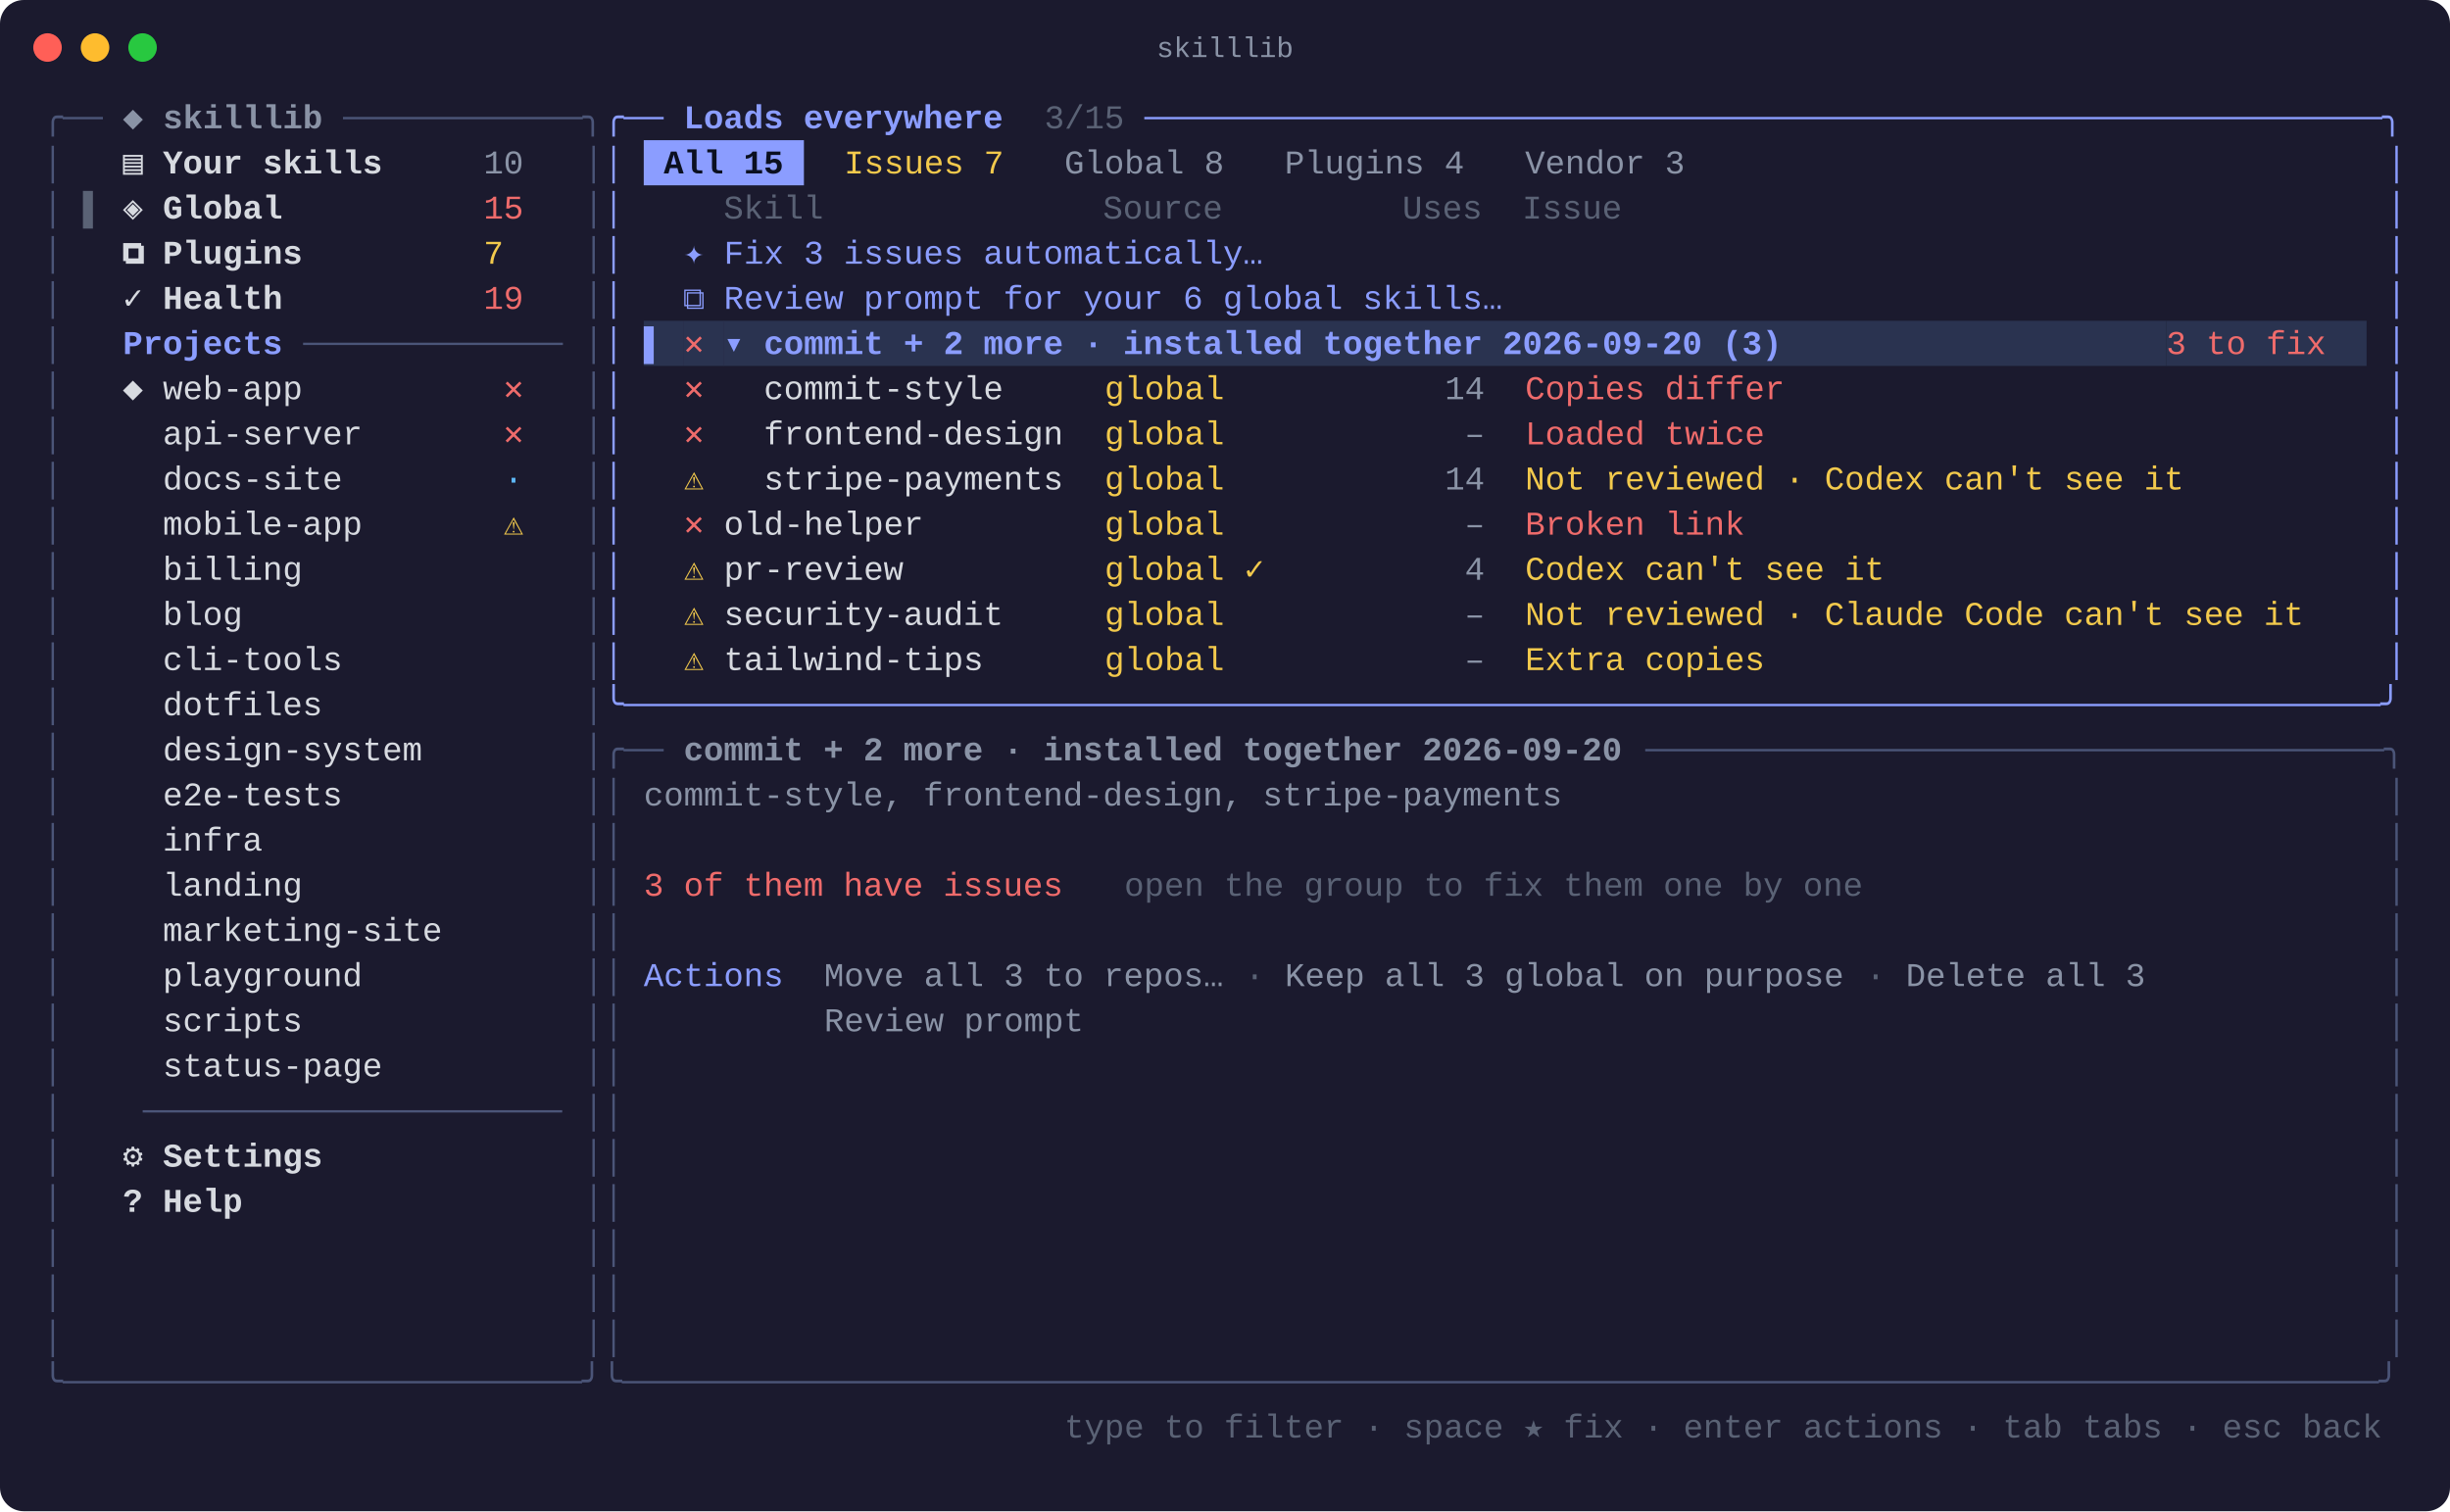
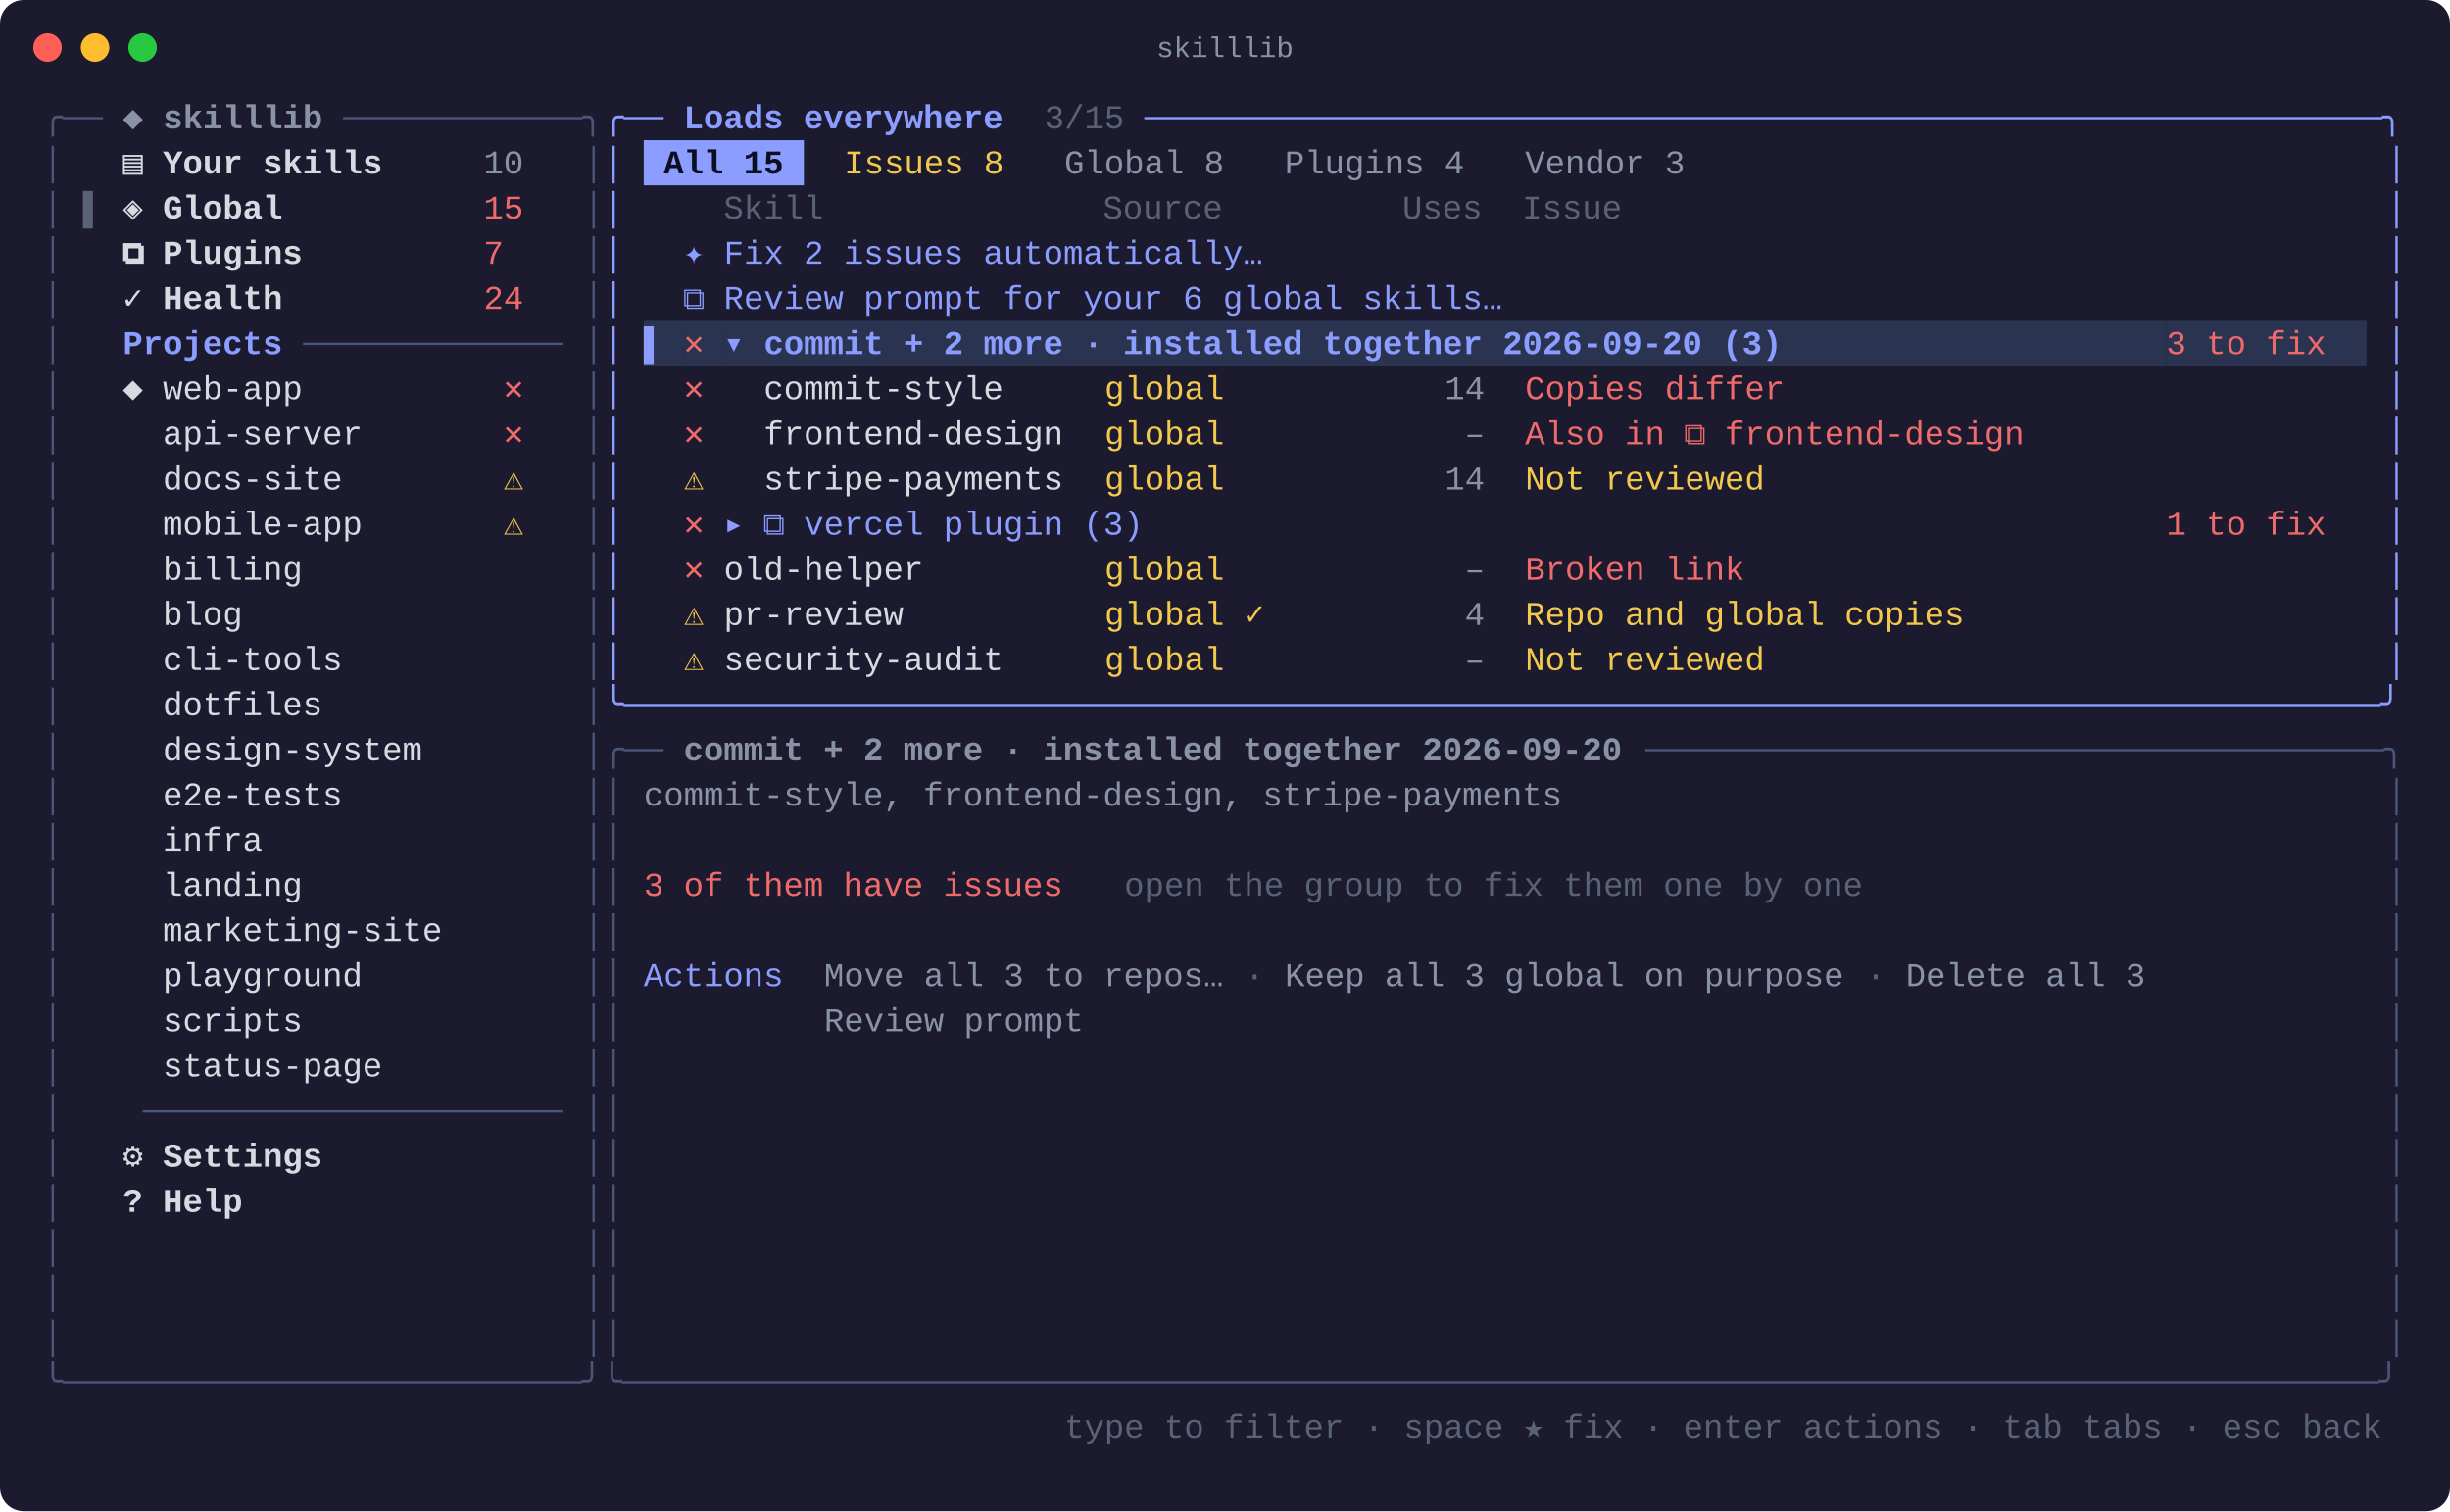
<svg xmlns="http://www.w3.org/2000/svg" width="1031" height="636" viewBox="0 0 1031 636" font-family="SFMono-Regular, Menlo, Consolas, 'Liberation Mono', monospace" font-size="14">
  <rect width="1031" height="636" rx="10" fill="#1b1a2e" />
  <circle cx="20" cy="20" r="6" fill="#ff5f57" />
  <circle cx="40" cy="20" r="6" fill="#febc2e" />
  <circle cx="60" cy="20" r="6" fill="#28c840" />
  <text x="515.5" y="24" fill="#8a93a6" font-size="12" text-anchor="middle">skilllib</text>
  <text x="18.0" y="54.0" fill="#4b5578" xml:space="preserve" textLength="25.3" lengthAdjust="spacingAndGlyphs">╭──</text>
  <text x="43.3" y="54.0" fill="#8a93a6" font-weight="bold" xml:space="preserve" textLength="101.2" lengthAdjust="spacingAndGlyphs"> ◆ skilllib </text>
  <text x="144.4" y="54.0" fill="#4b5578" xml:space="preserve" textLength="109.6" lengthAdjust="spacingAndGlyphs">────────────╮</text>
  <text x="254.0" y="54.0" fill="#8b9dff" xml:space="preserve" textLength="25.3" lengthAdjust="spacingAndGlyphs">╭──</text>
  <text x="279.3" y="54.0" fill="#8b9dff" font-weight="bold" xml:space="preserve" textLength="151.7" lengthAdjust="spacingAndGlyphs"> Loads everywhere </text>
  <text x="431.1" y="54.0" fill="#5a6275" xml:space="preserve" textLength="50.6" lengthAdjust="spacingAndGlyphs"> 3/15 </text>
  <text x="481.6" y="54.0" fill="#8b9dff" xml:space="preserve" textLength="531.1" lengthAdjust="spacingAndGlyphs">──────────────────────────────────────────────────────────────╮</text>
  <text x="18.0" y="73.0" fill="#4b5578" xml:space="preserve" textLength="8.4" lengthAdjust="spacingAndGlyphs">│</text>
  <text x="51.7" y="73.0" fill="#d7dae0" font-weight="bold" xml:space="preserve" textLength="151.7" lengthAdjust="spacingAndGlyphs">▤ Your skills     </text>
  <text x="203.5" y="73.0" fill="#8a93a6" xml:space="preserve" textLength="33.7" lengthAdjust="spacingAndGlyphs">10  </text>
  <text x="245.6" y="73.0" fill="#4b5578" xml:space="preserve" textLength="8.4" lengthAdjust="spacingAndGlyphs">│</text>
  <text x="254.0" y="73.0" fill="#8b9dff" xml:space="preserve" textLength="8.4" lengthAdjust="spacingAndGlyphs">│</text>
  <rect x="270.9" y="59.0" width="67.4" height="19" fill="#8b9dff" />
  <text x="270.9" y="73.0" fill="#0b1020" font-weight="bold" xml:space="preserve" textLength="67.4" lengthAdjust="spacingAndGlyphs"> All 15 </text>
-   <text x="346.8" y="73.0" fill="#f2c94c" xml:space="preserve" textLength="84.3" lengthAdjust="spacingAndGlyphs"> Issues 7 </text>
+   <text x="346.8" y="73.0" fill="#f2c94c" xml:space="preserve" textLength="84.3" lengthAdjust="spacingAndGlyphs"> Issues 8 </text>
  <text x="439.5" y="73.0" fill="#8a93a6" xml:space="preserve" textLength="84.3" lengthAdjust="spacingAndGlyphs"> Global 8 </text>
  <text x="532.2" y="73.0" fill="#8a93a6" xml:space="preserve" textLength="92.7" lengthAdjust="spacingAndGlyphs"> Plugins 4 </text>
  <text x="633.4" y="73.0" fill="#8a93a6" xml:space="preserve" textLength="84.3" lengthAdjust="spacingAndGlyphs"> Vendor 3 </text>
  <text x="1004.3" y="73.0" fill="#8b9dff" xml:space="preserve" textLength="8.4" lengthAdjust="spacingAndGlyphs">│</text>
  <text x="18.0" y="92.0" fill="#4b5578" xml:space="preserve" textLength="8.4" lengthAdjust="spacingAndGlyphs">│</text>
  <text x="34.9" y="92.0" fill="#5a6275" xml:space="preserve" textLength="16.9" lengthAdjust="spacingAndGlyphs">▌ </text>
  <text x="51.7" y="92.0" fill="#d7dae0" font-weight="bold" xml:space="preserve" textLength="151.7" lengthAdjust="spacingAndGlyphs">◈ Global          </text>
  <text x="203.5" y="92.0" fill="#ef6b6b" xml:space="preserve" textLength="33.7" lengthAdjust="spacingAndGlyphs">15  </text>
  <text x="245.6" y="92.0" fill="#4b5578" xml:space="preserve" textLength="8.4" lengthAdjust="spacingAndGlyphs">│</text>
  <text x="254.0" y="92.0" fill="#8b9dff" xml:space="preserve" textLength="8.4" lengthAdjust="spacingAndGlyphs">│</text>
  <text x="270.9" y="92.0" fill="#5a6275" xml:space="preserve" textLength="725.0" lengthAdjust="spacingAndGlyphs">    Skill              Source         Uses  Issue                                     </text>
  <text x="1004.3" y="92.0" fill="#8b9dff" xml:space="preserve" textLength="8.4" lengthAdjust="spacingAndGlyphs">│</text>
  <text x="18.0" y="111.0" fill="#4b5578" xml:space="preserve" textLength="8.4" lengthAdjust="spacingAndGlyphs">│</text>
  <text x="51.7" y="111.0" fill="#d7dae0" font-weight="bold" xml:space="preserve" textLength="151.7" lengthAdjust="spacingAndGlyphs">⧉ Plugins         </text>
-   <text x="203.5" y="111.0" fill="#f2c94c" xml:space="preserve" textLength="33.7" lengthAdjust="spacingAndGlyphs">7   </text>
+   <text x="203.5" y="111.0" fill="#ef6b6b" xml:space="preserve" textLength="33.7" lengthAdjust="spacingAndGlyphs">7   </text>
  <text x="245.6" y="111.0" fill="#4b5578" xml:space="preserve" textLength="8.4" lengthAdjust="spacingAndGlyphs">│</text>
  <text x="254.0" y="111.0" fill="#8b9dff" xml:space="preserve" textLength="8.4" lengthAdjust="spacingAndGlyphs">│</text>
-   <text x="287.8" y="111.0" fill="#8b9dff" xml:space="preserve" textLength="708.1" lengthAdjust="spacingAndGlyphs">✦ Fix 3 issues automatically…                                                       </text>
+   <text x="287.8" y="111.0" fill="#8b9dff" xml:space="preserve" textLength="708.1" lengthAdjust="spacingAndGlyphs">✦ Fix 2 issues automatically…                                                       </text>
  <text x="1004.3" y="111.0" fill="#8b9dff" xml:space="preserve" textLength="8.4" lengthAdjust="spacingAndGlyphs">│</text>
  <text x="18.0" y="130.0" fill="#4b5578" xml:space="preserve" textLength="8.4" lengthAdjust="spacingAndGlyphs">│</text>
  <text x="51.7" y="130.0" fill="#d7dae0" font-weight="bold" xml:space="preserve" textLength="151.7" lengthAdjust="spacingAndGlyphs">✓ Health          </text>
-   <text x="203.5" y="130.0" fill="#ef6b6b" xml:space="preserve" textLength="33.7" lengthAdjust="spacingAndGlyphs">19  </text>
+   <text x="203.5" y="130.0" fill="#ef6b6b" xml:space="preserve" textLength="33.7" lengthAdjust="spacingAndGlyphs">24  </text>
  <text x="245.6" y="130.0" fill="#4b5578" xml:space="preserve" textLength="8.4" lengthAdjust="spacingAndGlyphs">│</text>
  <text x="254.0" y="130.0" fill="#8b9dff" xml:space="preserve" textLength="8.4" lengthAdjust="spacingAndGlyphs">│</text>
  <text x="287.8" y="130.0" fill="#8b9dff" xml:space="preserve" textLength="708.1" lengthAdjust="spacingAndGlyphs">⧉ Review prompt for your 6 global skills…                                           </text>
  <text x="1004.3" y="130.0" fill="#8b9dff" xml:space="preserve" textLength="8.4" lengthAdjust="spacingAndGlyphs">│</text>
  <text x="18.0" y="149.0" fill="#4b5578" xml:space="preserve" textLength="8.4" lengthAdjust="spacingAndGlyphs">│</text>
  <text x="34.9" y="149.0" fill="#8b9dff" font-weight="bold" xml:space="preserve" textLength="92.7" lengthAdjust="spacingAndGlyphs">  Projects </text>
  <text x="127.6" y="149.0" fill="#4b5578" xml:space="preserve" textLength="109.6" lengthAdjust="spacingAndGlyphs">─────────────</text>
  <text x="245.6" y="149.0" fill="#4b5578" xml:space="preserve" textLength="8.4" lengthAdjust="spacingAndGlyphs">│</text>
  <text x="254.0" y="149.0" fill="#8b9dff" xml:space="preserve" textLength="8.4" lengthAdjust="spacingAndGlyphs">│</text>
  <rect x="270.9" y="135.0" width="16.9" height="19" fill="#2a3350" />
  <text x="270.9" y="149.0" fill="#8b9dff" xml:space="preserve" textLength="16.9" lengthAdjust="spacingAndGlyphs">▌ </text>
  <rect x="287.8" y="135.0" width="16.9" height="19" fill="#2a3350" />
  <text x="287.8" y="149.0" fill="#ef6b6b" xml:space="preserve" textLength="16.9" lengthAdjust="spacingAndGlyphs">✕ </text>
  <rect x="304.6" y="135.0" width="607.0" height="19" fill="#2a3350" />
  <text x="304.6" y="149.0" fill="#8b9dff" font-weight="bold" xml:space="preserve" textLength="607.0" lengthAdjust="spacingAndGlyphs">▾ commit + 2 more · installed together 2026-09-20 (3)                   </text>
  <rect x="911.6" y="135.0" width="84.3" height="19" fill="#2a3350" />
  <text x="911.6" y="149.0" fill="#ef6b6b" xml:space="preserve" textLength="84.3" lengthAdjust="spacingAndGlyphs">3 to fix  </text>
  <text x="1004.3" y="149.0" fill="#8b9dff" xml:space="preserve" textLength="8.4" lengthAdjust="spacingAndGlyphs">│</text>
  <text x="18.0" y="168.0" fill="#4b5578" xml:space="preserve" textLength="8.4" lengthAdjust="spacingAndGlyphs">│</text>
  <text x="51.7" y="168.0" fill="#d7dae0" xml:space="preserve" textLength="160.2" lengthAdjust="spacingAndGlyphs">◆ web-app          </text>
  <text x="211.9" y="168.0" fill="#ef6b6b" xml:space="preserve" textLength="25.3" lengthAdjust="spacingAndGlyphs">✕  </text>
  <text x="245.6" y="168.0" fill="#4b5578" xml:space="preserve" textLength="8.4" lengthAdjust="spacingAndGlyphs">│</text>
  <text x="254.0" y="168.0" fill="#8b9dff" xml:space="preserve" textLength="8.4" lengthAdjust="spacingAndGlyphs">│</text>
  <text x="287.8" y="168.0" fill="#ef6b6b" xml:space="preserve" textLength="16.9" lengthAdjust="spacingAndGlyphs">✕ </text>
  <text x="304.6" y="168.0" fill="#d7dae0" xml:space="preserve" textLength="160.2" lengthAdjust="spacingAndGlyphs">  commit-style     </text>
  <text x="464.8" y="168.0" fill="#f2c94c" xml:space="preserve" textLength="118.0" lengthAdjust="spacingAndGlyphs">global        </text>
  <text x="582.8" y="168.0" fill="#8a93a6" xml:space="preserve" textLength="50.6" lengthAdjust="spacingAndGlyphs">   14 </text>
  <text x="633.4" y="168.0" fill="#ef6b6b" xml:space="preserve" textLength="362.5" lengthAdjust="spacingAndGlyphs"> Copies differ                             </text>
  <text x="1004.3" y="168.0" fill="#8b9dff" xml:space="preserve" textLength="8.4" lengthAdjust="spacingAndGlyphs">│</text>
  <text x="18.0" y="187.0" fill="#4b5578" xml:space="preserve" textLength="8.4" lengthAdjust="spacingAndGlyphs">│</text>
  <text x="51.7" y="187.0" fill="#d7dae0" xml:space="preserve" textLength="160.2" lengthAdjust="spacingAndGlyphs">  api-server       </text>
  <text x="211.9" y="187.0" fill="#ef6b6b" xml:space="preserve" textLength="25.3" lengthAdjust="spacingAndGlyphs">✕  </text>
  <text x="245.6" y="187.0" fill="#4b5578" xml:space="preserve" textLength="8.4" lengthAdjust="spacingAndGlyphs">│</text>
  <text x="254.0" y="187.0" fill="#8b9dff" xml:space="preserve" textLength="8.4" lengthAdjust="spacingAndGlyphs">│</text>
  <text x="287.8" y="187.0" fill="#ef6b6b" xml:space="preserve" textLength="16.9" lengthAdjust="spacingAndGlyphs">✕ </text>
  <text x="304.6" y="187.0" fill="#d7dae0" xml:space="preserve" textLength="160.2" lengthAdjust="spacingAndGlyphs">  frontend-design  </text>
  <text x="464.8" y="187.0" fill="#f2c94c" xml:space="preserve" textLength="118.0" lengthAdjust="spacingAndGlyphs">global        </text>
  <text x="582.8" y="187.0" fill="#8a93a6" xml:space="preserve" textLength="50.6" lengthAdjust="spacingAndGlyphs">    – </text>
-   <text x="633.4" y="187.0" fill="#ef6b6b" xml:space="preserve" textLength="362.5" lengthAdjust="spacingAndGlyphs"> Loaded twice                              </text>
+   <text x="633.4" y="187.0" fill="#ef6b6b" xml:space="preserve" textLength="362.5" lengthAdjust="spacingAndGlyphs"> Also in ⧉ frontend-design                 </text>
  <text x="1004.3" y="187.0" fill="#8b9dff" xml:space="preserve" textLength="8.4" lengthAdjust="spacingAndGlyphs">│</text>
  <text x="18.0" y="206.0" fill="#4b5578" xml:space="preserve" textLength="8.4" lengthAdjust="spacingAndGlyphs">│</text>
  <text x="51.7" y="206.0" fill="#d7dae0" xml:space="preserve" textLength="160.2" lengthAdjust="spacingAndGlyphs">  docs-site        </text>
-   <text x="211.9" y="206.0" fill="#5eb8f7" xml:space="preserve" textLength="25.3" lengthAdjust="spacingAndGlyphs">·  </text>
+   <text x="211.9" y="206.0" fill="#f2c94c" xml:space="preserve" textLength="25.3" lengthAdjust="spacingAndGlyphs">⚠  </text>
  <text x="245.6" y="206.0" fill="#4b5578" xml:space="preserve" textLength="8.4" lengthAdjust="spacingAndGlyphs">│</text>
  <text x="254.0" y="206.0" fill="#8b9dff" xml:space="preserve" textLength="8.4" lengthAdjust="spacingAndGlyphs">│</text>
  <text x="287.8" y="206.0" fill="#f2c94c" xml:space="preserve" textLength="16.9" lengthAdjust="spacingAndGlyphs">⚠ </text>
  <text x="304.6" y="206.0" fill="#d7dae0" xml:space="preserve" textLength="160.2" lengthAdjust="spacingAndGlyphs">  stripe-payments  </text>
  <text x="464.8" y="206.0" fill="#f2c94c" xml:space="preserve" textLength="118.0" lengthAdjust="spacingAndGlyphs">global        </text>
  <text x="582.8" y="206.0" fill="#8a93a6" xml:space="preserve" textLength="50.6" lengthAdjust="spacingAndGlyphs">   14 </text>
-   <text x="633.4" y="206.0" fill="#f2c94c" xml:space="preserve" textLength="362.5" lengthAdjust="spacingAndGlyphs"> Not reviewed · Codex can't see it         </text>
+   <text x="633.4" y="206.0" fill="#f2c94c" xml:space="preserve" textLength="362.5" lengthAdjust="spacingAndGlyphs"> Not reviewed                              </text>
  <text x="1004.3" y="206.0" fill="#8b9dff" xml:space="preserve" textLength="8.4" lengthAdjust="spacingAndGlyphs">│</text>
  <text x="18.0" y="225.0" fill="#4b5578" xml:space="preserve" textLength="8.4" lengthAdjust="spacingAndGlyphs">│</text>
  <text x="51.7" y="225.0" fill="#d7dae0" xml:space="preserve" textLength="160.2" lengthAdjust="spacingAndGlyphs">  mobile-app       </text>
  <text x="211.9" y="225.0" fill="#f2c94c" xml:space="preserve" textLength="25.3" lengthAdjust="spacingAndGlyphs">⚠  </text>
  <text x="245.6" y="225.0" fill="#4b5578" xml:space="preserve" textLength="8.4" lengthAdjust="spacingAndGlyphs">│</text>
  <text x="254.0" y="225.0" fill="#8b9dff" xml:space="preserve" textLength="8.4" lengthAdjust="spacingAndGlyphs">│</text>
  <text x="287.8" y="225.0" fill="#ef6b6b" xml:space="preserve" textLength="16.9" lengthAdjust="spacingAndGlyphs">✕ </text>
-   <text x="304.6" y="225.0" fill="#d7dae0" xml:space="preserve" textLength="160.2" lengthAdjust="spacingAndGlyphs">old-helper         </text>
-   <text x="464.8" y="225.0" fill="#f2c94c" xml:space="preserve" textLength="118.0" lengthAdjust="spacingAndGlyphs">global        </text>
-   <text x="582.8" y="225.0" fill="#8a93a6" xml:space="preserve" textLength="50.6" lengthAdjust="spacingAndGlyphs">    – </text>
-   <text x="633.4" y="225.0" fill="#ef6b6b" xml:space="preserve" textLength="362.5" lengthAdjust="spacingAndGlyphs"> Broken link                               </text>
+   <text x="304.6" y="225.0" fill="#8b9dff" xml:space="preserve" textLength="607.0" lengthAdjust="spacingAndGlyphs">▸ ⧉ vercel plugin (3)                                                   </text>
+   <text x="911.6" y="225.0" fill="#ef6b6b" xml:space="preserve" textLength="84.3" lengthAdjust="spacingAndGlyphs">1 to fix  </text>
  <text x="1004.3" y="225.0" fill="#8b9dff" xml:space="preserve" textLength="8.4" lengthAdjust="spacingAndGlyphs">│</text>
  <text x="18.0" y="244.0" fill="#4b5578" xml:space="preserve" textLength="8.4" lengthAdjust="spacingAndGlyphs">│</text>
  <text x="51.7" y="244.0" fill="#d7dae0" xml:space="preserve" textLength="193.9" lengthAdjust="spacingAndGlyphs">  billing              </text>
  <text x="245.6" y="244.0" fill="#4b5578" xml:space="preserve" textLength="8.4" lengthAdjust="spacingAndGlyphs">│</text>
  <text x="254.0" y="244.0" fill="#8b9dff" xml:space="preserve" textLength="8.4" lengthAdjust="spacingAndGlyphs">│</text>
-   <text x="287.8" y="244.0" fill="#f2c94c" xml:space="preserve" textLength="16.9" lengthAdjust="spacingAndGlyphs">⚠ </text>
-   <text x="304.6" y="244.0" fill="#d7dae0" xml:space="preserve" textLength="160.2" lengthAdjust="spacingAndGlyphs">pr-review          </text>
-   <text x="464.8" y="244.0" fill="#f2c94c" xml:space="preserve" textLength="118.0" lengthAdjust="spacingAndGlyphs">global ✓      </text>
-   <text x="582.8" y="244.0" fill="#8a93a6" xml:space="preserve" textLength="50.6" lengthAdjust="spacingAndGlyphs">    4 </text>
-   <text x="633.4" y="244.0" fill="#f2c94c" xml:space="preserve" textLength="362.5" lengthAdjust="spacingAndGlyphs"> Codex can't see it                        </text>
+   <text x="287.8" y="244.0" fill="#ef6b6b" xml:space="preserve" textLength="16.9" lengthAdjust="spacingAndGlyphs">✕ </text>
+   <text x="304.6" y="244.0" fill="#d7dae0" xml:space="preserve" textLength="160.2" lengthAdjust="spacingAndGlyphs">old-helper         </text>
+   <text x="464.8" y="244.0" fill="#f2c94c" xml:space="preserve" textLength="118.0" lengthAdjust="spacingAndGlyphs">global        </text>
+   <text x="582.8" y="244.0" fill="#8a93a6" xml:space="preserve" textLength="50.6" lengthAdjust="spacingAndGlyphs">    – </text>
+   <text x="633.4" y="244.0" fill="#ef6b6b" xml:space="preserve" textLength="362.5" lengthAdjust="spacingAndGlyphs"> Broken link                               </text>
  <text x="1004.3" y="244.0" fill="#8b9dff" xml:space="preserve" textLength="8.4" lengthAdjust="spacingAndGlyphs">│</text>
  <text x="18.0" y="263.0" fill="#4b5578" xml:space="preserve" textLength="8.4" lengthAdjust="spacingAndGlyphs">│</text>
  <text x="51.7" y="263.0" fill="#d7dae0" xml:space="preserve" textLength="193.9" lengthAdjust="spacingAndGlyphs">  blog                 </text>
  <text x="245.6" y="263.0" fill="#4b5578" xml:space="preserve" textLength="8.4" lengthAdjust="spacingAndGlyphs">│</text>
  <text x="254.0" y="263.0" fill="#8b9dff" xml:space="preserve" textLength="8.4" lengthAdjust="spacingAndGlyphs">│</text>
  <text x="287.8" y="263.0" fill="#f2c94c" xml:space="preserve" textLength="16.9" lengthAdjust="spacingAndGlyphs">⚠ </text>
-   <text x="304.6" y="263.0" fill="#d7dae0" xml:space="preserve" textLength="160.2" lengthAdjust="spacingAndGlyphs">security-audit     </text>
-   <text x="464.8" y="263.0" fill="#f2c94c" xml:space="preserve" textLength="118.0" lengthAdjust="spacingAndGlyphs">global        </text>
-   <text x="582.8" y="263.0" fill="#8a93a6" xml:space="preserve" textLength="50.6" lengthAdjust="spacingAndGlyphs">    – </text>
-   <text x="633.4" y="263.0" fill="#f2c94c" xml:space="preserve" textLength="362.5" lengthAdjust="spacingAndGlyphs"> Not reviewed · Claude Code can't see it   </text>
+   <text x="304.6" y="263.0" fill="#d7dae0" xml:space="preserve" textLength="160.2" lengthAdjust="spacingAndGlyphs">pr-review          </text>
+   <text x="464.8" y="263.0" fill="#f2c94c" xml:space="preserve" textLength="118.0" lengthAdjust="spacingAndGlyphs">global ✓      </text>
+   <text x="582.8" y="263.0" fill="#8a93a6" xml:space="preserve" textLength="50.6" lengthAdjust="spacingAndGlyphs">    4 </text>
+   <text x="633.4" y="263.0" fill="#f2c94c" xml:space="preserve" textLength="362.5" lengthAdjust="spacingAndGlyphs"> Repo and global copies                    </text>
  <text x="1004.3" y="263.0" fill="#8b9dff" xml:space="preserve" textLength="8.4" lengthAdjust="spacingAndGlyphs">│</text>
  <text x="18.0" y="282.0" fill="#4b5578" xml:space="preserve" textLength="8.4" lengthAdjust="spacingAndGlyphs">│</text>
  <text x="51.7" y="282.0" fill="#d7dae0" xml:space="preserve" textLength="193.9" lengthAdjust="spacingAndGlyphs">  cli-tools            </text>
  <text x="245.6" y="282.0" fill="#4b5578" xml:space="preserve" textLength="8.4" lengthAdjust="spacingAndGlyphs">│</text>
  <text x="254.0" y="282.0" fill="#8b9dff" xml:space="preserve" textLength="8.4" lengthAdjust="spacingAndGlyphs">│</text>
  <text x="287.8" y="282.0" fill="#f2c94c" xml:space="preserve" textLength="16.9" lengthAdjust="spacingAndGlyphs">⚠ </text>
-   <text x="304.6" y="282.0" fill="#d7dae0" xml:space="preserve" textLength="160.2" lengthAdjust="spacingAndGlyphs">tailwind-tips      </text>
+   <text x="304.6" y="282.0" fill="#d7dae0" xml:space="preserve" textLength="160.2" lengthAdjust="spacingAndGlyphs">security-audit     </text>
  <text x="464.8" y="282.0" fill="#f2c94c" xml:space="preserve" textLength="118.0" lengthAdjust="spacingAndGlyphs">global        </text>
  <text x="582.8" y="282.0" fill="#8a93a6" xml:space="preserve" textLength="50.6" lengthAdjust="spacingAndGlyphs">    – </text>
-   <text x="633.4" y="282.0" fill="#f2c94c" xml:space="preserve" textLength="362.5" lengthAdjust="spacingAndGlyphs"> Extra copies                              </text>
+   <text x="633.4" y="282.0" fill="#f2c94c" xml:space="preserve" textLength="362.5" lengthAdjust="spacingAndGlyphs"> Not reviewed                              </text>
  <text x="1004.3" y="282.0" fill="#8b9dff" xml:space="preserve" textLength="8.4" lengthAdjust="spacingAndGlyphs">│</text>
  <text x="18.0" y="301.0" fill="#4b5578" xml:space="preserve" textLength="8.4" lengthAdjust="spacingAndGlyphs">│</text>
  <text x="51.7" y="301.0" fill="#d7dae0" xml:space="preserve" textLength="193.9" lengthAdjust="spacingAndGlyphs">  dotfiles             </text>
  <text x="245.6" y="301.0" fill="#4b5578" xml:space="preserve" textLength="8.4" lengthAdjust="spacingAndGlyphs">│</text>
  <text x="254.0" y="301.0" fill="#8b9dff" xml:space="preserve" textLength="758.7" lengthAdjust="spacingAndGlyphs">╰────────────────────────────────────────────────────────────────────────────────────────╯</text>
  <text x="18.0" y="320.0" fill="#4b5578" xml:space="preserve" textLength="8.4" lengthAdjust="spacingAndGlyphs">│</text>
  <text x="51.7" y="320.0" fill="#d7dae0" xml:space="preserve" textLength="193.9" lengthAdjust="spacingAndGlyphs">  design-system        </text>
  <text x="245.6" y="320.0" fill="#4b5578" xml:space="preserve" textLength="33.7" lengthAdjust="spacingAndGlyphs">│╭──</text>
  <text x="279.3" y="320.0" fill="#8a93a6" font-weight="bold" xml:space="preserve" textLength="413.1" lengthAdjust="spacingAndGlyphs"> commit + 2 more · installed together 2026-09-20 </text>
  <text x="692.4" y="320.0" fill="#4b5578" xml:space="preserve" textLength="320.3" lengthAdjust="spacingAndGlyphs">─────────────────────────────────────╮</text>
  <text x="18.0" y="339.0" fill="#4b5578" xml:space="preserve" textLength="8.4" lengthAdjust="spacingAndGlyphs">│</text>
  <text x="51.7" y="339.0" fill="#d7dae0" xml:space="preserve" textLength="193.9" lengthAdjust="spacingAndGlyphs">  e2e-tests            </text>
  <text x="245.6" y="339.0" fill="#4b5578" xml:space="preserve" textLength="16.9" lengthAdjust="spacingAndGlyphs">││</text>
  <text x="270.9" y="339.0" fill="#8a93a6" xml:space="preserve" textLength="387.8" lengthAdjust="spacingAndGlyphs">commit-style, frontend-design, stripe-payments</text>
  <text x="1004.3" y="339.0" fill="#4b5578" xml:space="preserve" textLength="8.4" lengthAdjust="spacingAndGlyphs">│</text>
  <text x="18.0" y="358.0" fill="#4b5578" xml:space="preserve" textLength="8.4" lengthAdjust="spacingAndGlyphs">│</text>
  <text x="51.7" y="358.0" fill="#d7dae0" xml:space="preserve" textLength="193.9" lengthAdjust="spacingAndGlyphs">  infra                </text>
  <text x="245.6" y="358.0" fill="#4b5578" xml:space="preserve" textLength="16.9" lengthAdjust="spacingAndGlyphs">││</text>
  <text x="1004.3" y="358.0" fill="#4b5578" xml:space="preserve" textLength="8.4" lengthAdjust="spacingAndGlyphs">│</text>
  <text x="18.0" y="377.0" fill="#4b5578" xml:space="preserve" textLength="8.4" lengthAdjust="spacingAndGlyphs">│</text>
  <text x="51.7" y="377.0" fill="#d7dae0" xml:space="preserve" textLength="193.9" lengthAdjust="spacingAndGlyphs">  landing              </text>
  <text x="245.6" y="377.0" fill="#4b5578" xml:space="preserve" textLength="16.9" lengthAdjust="spacingAndGlyphs">││</text>
  <text x="270.9" y="377.0" fill="#ef6b6b" xml:space="preserve" textLength="177.0" lengthAdjust="spacingAndGlyphs">3 of them have issues</text>
  <text x="447.9" y="377.0" fill="#5a6275" xml:space="preserve" textLength="337.2" lengthAdjust="spacingAndGlyphs">   open the group to fix them one by one</text>
  <text x="1004.3" y="377.0" fill="#4b5578" xml:space="preserve" textLength="8.4" lengthAdjust="spacingAndGlyphs">│</text>
  <text x="18.0" y="396.0" fill="#4b5578" xml:space="preserve" textLength="8.4" lengthAdjust="spacingAndGlyphs">│</text>
  <text x="51.7" y="396.0" fill="#d7dae0" xml:space="preserve" textLength="193.9" lengthAdjust="spacingAndGlyphs">  marketing-site       </text>
  <text x="245.6" y="396.0" fill="#4b5578" xml:space="preserve" textLength="16.9" lengthAdjust="spacingAndGlyphs">││</text>
  <text x="1004.3" y="396.0" fill="#4b5578" xml:space="preserve" textLength="8.4" lengthAdjust="spacingAndGlyphs">│</text>
  <text x="18.0" y="415.0" fill="#4b5578" xml:space="preserve" textLength="8.4" lengthAdjust="spacingAndGlyphs">│</text>
  <text x="51.7" y="415.0" fill="#d7dae0" xml:space="preserve" textLength="193.9" lengthAdjust="spacingAndGlyphs">  playground           </text>
  <text x="245.6" y="415.0" fill="#4b5578" xml:space="preserve" textLength="16.9" lengthAdjust="spacingAndGlyphs">││</text>
  <text x="270.9" y="415.0" fill="#8b9dff" xml:space="preserve" textLength="75.9" lengthAdjust="spacingAndGlyphs">Actions  </text>
  <text x="346.8" y="415.0" fill="#8a93a6" xml:space="preserve" textLength="168.6" lengthAdjust="spacingAndGlyphs">Move all 3 to repos…</text>
  <text x="515.4" y="415.0" fill="#5a6275" xml:space="preserve" textLength="25.3" lengthAdjust="spacingAndGlyphs"> · </text>
  <text x="540.7" y="415.0" fill="#8a93a6" xml:space="preserve" textLength="236.0" lengthAdjust="spacingAndGlyphs">Keep all 3 global on purpose</text>
  <text x="776.7" y="415.0" fill="#5a6275" xml:space="preserve" textLength="25.3" lengthAdjust="spacingAndGlyphs"> · </text>
  <text x="802.0" y="415.0" fill="#8a93a6" xml:space="preserve" textLength="101.2" lengthAdjust="spacingAndGlyphs">Delete all 3</text>
  <text x="1004.3" y="415.0" fill="#4b5578" xml:space="preserve" textLength="8.4" lengthAdjust="spacingAndGlyphs">│</text>
  <text x="18.0" y="434.0" fill="#4b5578" xml:space="preserve" textLength="8.4" lengthAdjust="spacingAndGlyphs">│</text>
  <text x="51.7" y="434.0" fill="#d7dae0" xml:space="preserve" textLength="193.9" lengthAdjust="spacingAndGlyphs">  scripts              </text>
  <text x="245.6" y="434.0" fill="#4b5578" xml:space="preserve" textLength="16.9" lengthAdjust="spacingAndGlyphs">││</text>
  <text x="346.8" y="434.0" fill="#8a93a6" xml:space="preserve" textLength="109.6" lengthAdjust="spacingAndGlyphs">Review prompt</text>
  <text x="1004.3" y="434.0" fill="#4b5578" xml:space="preserve" textLength="8.4" lengthAdjust="spacingAndGlyphs">│</text>
  <text x="18.0" y="453.0" fill="#4b5578" xml:space="preserve" textLength="8.4" lengthAdjust="spacingAndGlyphs">│</text>
  <text x="51.7" y="453.0" fill="#d7dae0" xml:space="preserve" textLength="193.9" lengthAdjust="spacingAndGlyphs">  status-page          </text>
  <text x="245.6" y="453.0" fill="#4b5578" xml:space="preserve" textLength="16.9" lengthAdjust="spacingAndGlyphs">││</text>
  <text x="1004.3" y="453.0" fill="#4b5578" xml:space="preserve" textLength="8.4" lengthAdjust="spacingAndGlyphs">│</text>
  <text x="18.0" y="472.0" fill="#4b5578" xml:space="preserve" textLength="8.4" lengthAdjust="spacingAndGlyphs">│</text>
  <text x="60.1" y="472.0" fill="#4b5578" xml:space="preserve" textLength="177.0" lengthAdjust="spacingAndGlyphs">─────────────────────</text>
  <text x="245.6" y="472.0" fill="#4b5578" xml:space="preserve" textLength="16.9" lengthAdjust="spacingAndGlyphs">││</text>
  <text x="1004.3" y="472.0" fill="#4b5578" xml:space="preserve" textLength="8.4" lengthAdjust="spacingAndGlyphs">│</text>
  <text x="18.0" y="491.0" fill="#4b5578" xml:space="preserve" textLength="8.4" lengthAdjust="spacingAndGlyphs">│</text>
  <text x="51.7" y="491.0" fill="#d7dae0" font-weight="bold" xml:space="preserve" textLength="185.5" lengthAdjust="spacingAndGlyphs">⚙ Settings            </text>
  <text x="245.6" y="491.0" fill="#4b5578" xml:space="preserve" textLength="16.9" lengthAdjust="spacingAndGlyphs">││</text>
  <text x="1004.3" y="491.0" fill="#4b5578" xml:space="preserve" textLength="8.4" lengthAdjust="spacingAndGlyphs">│</text>
  <text x="18.0" y="510.0" fill="#4b5578" xml:space="preserve" textLength="8.4" lengthAdjust="spacingAndGlyphs">│</text>
  <text x="51.7" y="510.0" fill="#d7dae0" font-weight="bold" xml:space="preserve" textLength="185.5" lengthAdjust="spacingAndGlyphs">? Help                </text>
  <text x="245.6" y="510.0" fill="#4b5578" xml:space="preserve" textLength="16.9" lengthAdjust="spacingAndGlyphs">││</text>
  <text x="1004.3" y="510.0" fill="#4b5578" xml:space="preserve" textLength="8.4" lengthAdjust="spacingAndGlyphs">│</text>
  <text x="18.0" y="529.0" fill="#4b5578" xml:space="preserve" textLength="8.4" lengthAdjust="spacingAndGlyphs">│</text>
  <text x="245.6" y="529.0" fill="#4b5578" xml:space="preserve" textLength="16.9" lengthAdjust="spacingAndGlyphs">││</text>
  <text x="1004.3" y="529.0" fill="#4b5578" xml:space="preserve" textLength="8.4" lengthAdjust="spacingAndGlyphs">│</text>
  <text x="18.0" y="548.0" fill="#4b5578" xml:space="preserve" textLength="8.4" lengthAdjust="spacingAndGlyphs">│</text>
  <text x="245.6" y="548.0" fill="#4b5578" xml:space="preserve" textLength="16.9" lengthAdjust="spacingAndGlyphs">││</text>
  <text x="1004.3" y="548.0" fill="#4b5578" xml:space="preserve" textLength="8.4" lengthAdjust="spacingAndGlyphs">│</text>
  <text x="18.0" y="567.0" fill="#4b5578" xml:space="preserve" textLength="8.4" lengthAdjust="spacingAndGlyphs">│</text>
  <text x="245.6" y="567.0" fill="#4b5578" xml:space="preserve" textLength="16.9" lengthAdjust="spacingAndGlyphs">││</text>
  <text x="1004.3" y="567.0" fill="#4b5578" xml:space="preserve" textLength="8.4" lengthAdjust="spacingAndGlyphs">│</text>
  <text x="18.0" y="586.0" fill="#4b5578" xml:space="preserve" textLength="994.7" lengthAdjust="spacingAndGlyphs">╰──────────────────────────╯╰────────────────────────────────────────────────────────────────────────────────────────╯</text>
  <text x="447.9" y="605.0" fill="#5a6275" xml:space="preserve" textLength="564.8" lengthAdjust="spacingAndGlyphs">type to filter · space ★ fix · enter actions · tab tabs · esc back </text>
</svg>
